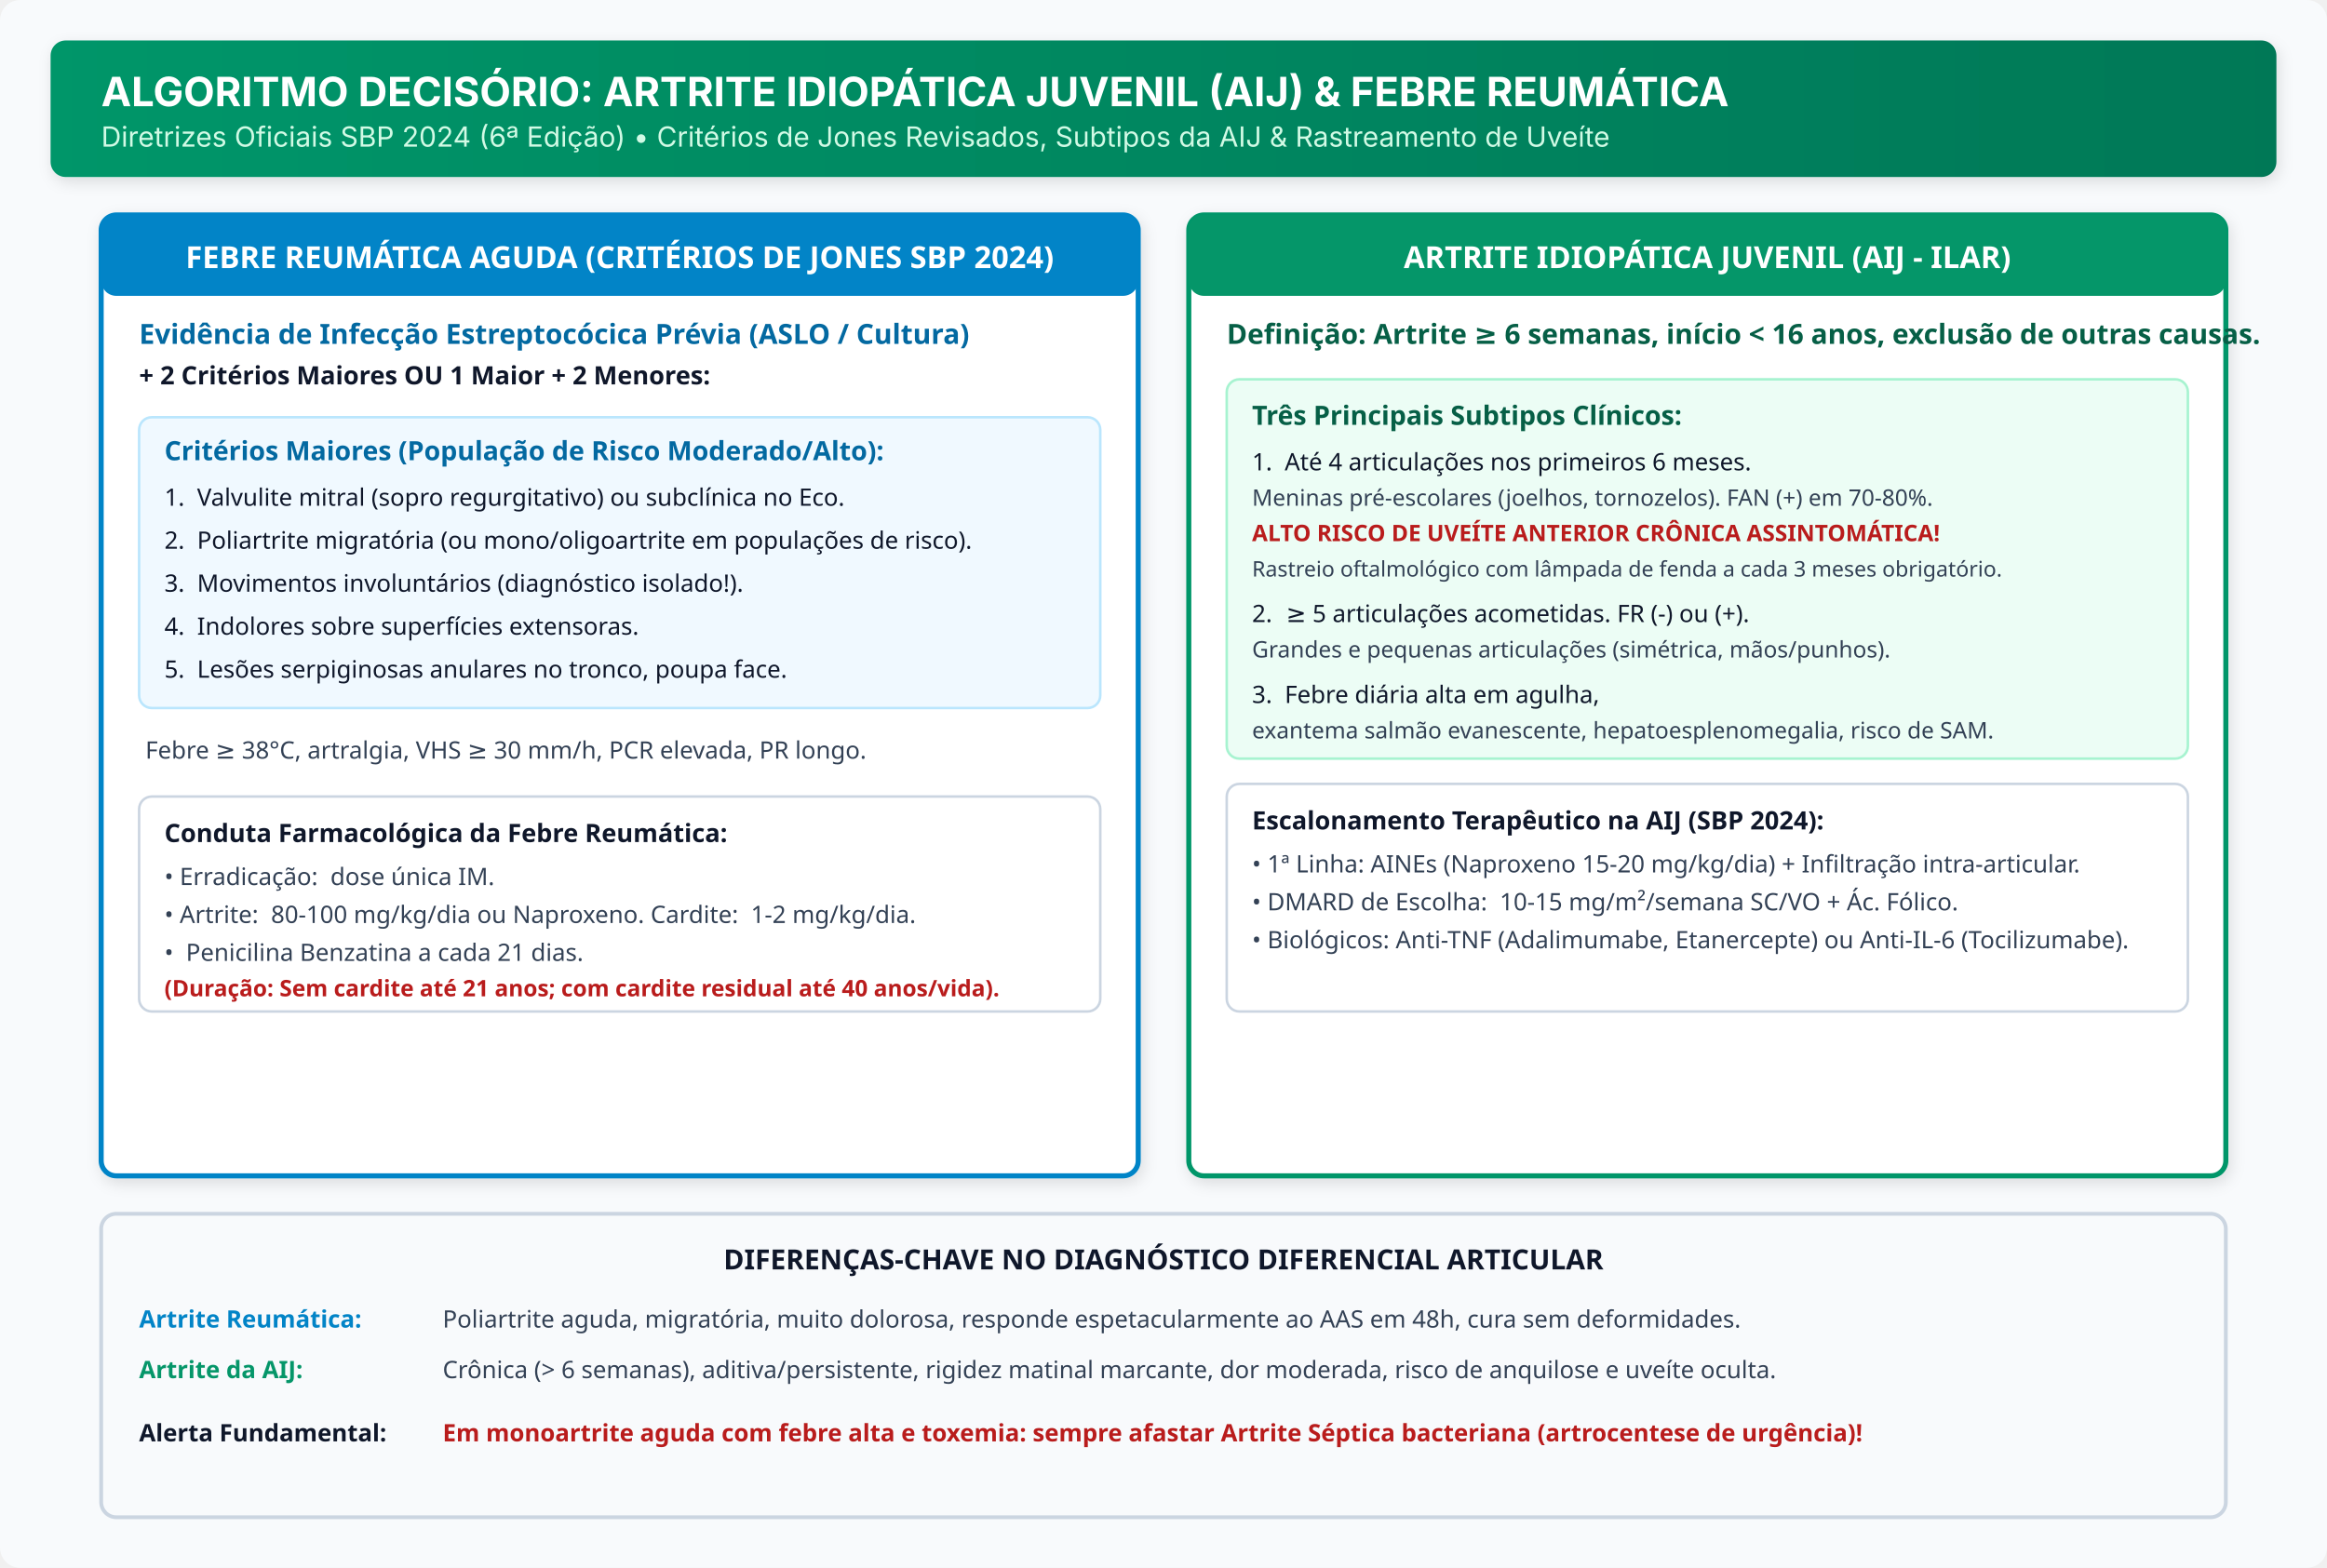
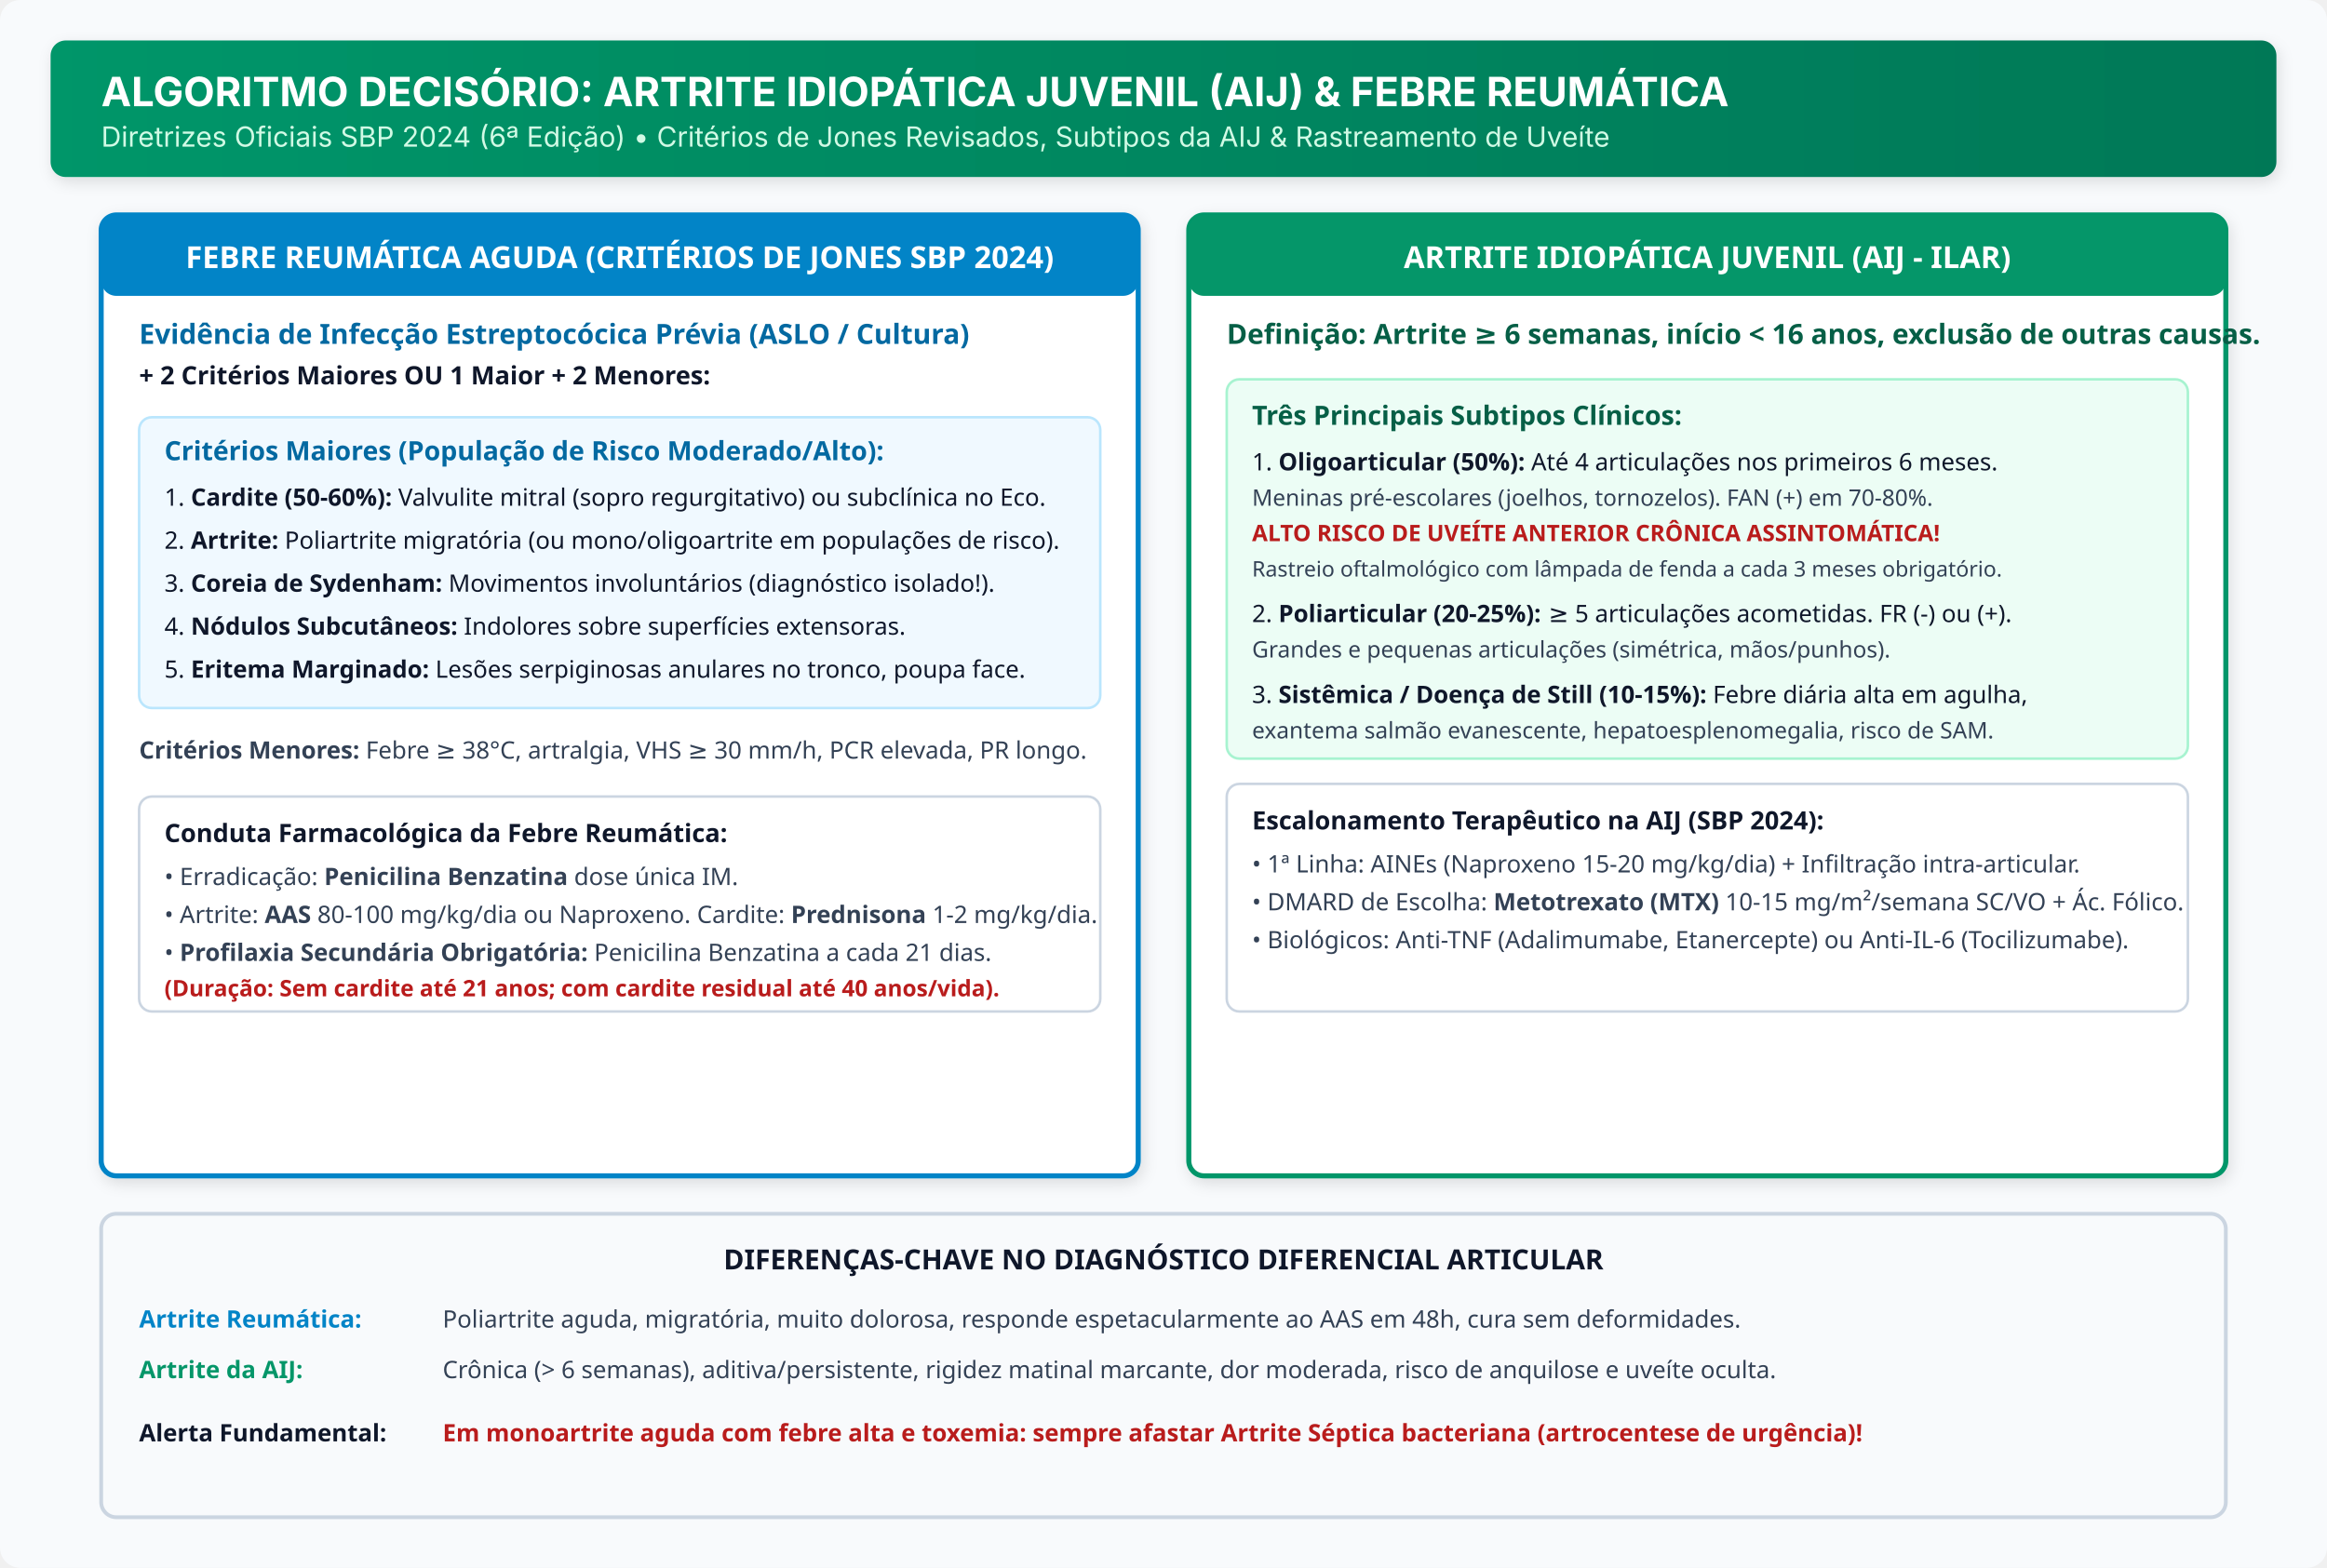
<svg xmlns="http://www.w3.org/2000/svg" viewBox="0 0 920 620" width="100%" height="100%">
  <defs>
    <linearGradient id="gradAIJ" x1="0%" y1="0%" x2="100%" y2="0%">
      <stop offset="0%" stop-color="#059669" />
      <stop offset="100%" stop-color="#047857" />
    </linearGradient>
    <filter id="shadowAIJ" x="-5%" y="-5%" width="110%" height="115%" filterUnits="userSpaceOnUse">
      <feDropShadow dx="1" dy="2" stdDeviation="3" flood-opacity="0.12" />
    </filter>
  </defs>
  <rect width="920" height="620" fill="#f8fafc" rx="8" />
  <rect x="20" y="16" width="880" height="54" rx="6" fill="url(#gradAIJ)" filter="url(#shadowAIJ)" />
  <text x="40" y="42" fill="#ffffff" font-size="16" font-weight="bold" font-family="system-ui, -apple-system, sans-serif">ALGORITMO DECISÓRIO: ARTRITE IDIOPÁTICA JUVENIL (AIJ) &amp; FEBRE REUMÁTICA</text>
  <text x="40" y="58" fill="#d1fae5" font-size="11" font-family="system-ui, -apple-system, sans-serif">Diretrizes Oficiais SBP 2024 (6ª Edição) • Critérios de Jones Revisados, Subtipos da AIJ &amp; Rastreamento de Uveíte</text>
  <rect x="40" y="85" width="410" height="380" rx="6" fill="#ffffff" stroke="#0284c7" stroke-width="2" filter="url(#shadowAIJ)" />
  <rect x="40" y="85" width="410" height="32" rx="6" fill="#0284c7" />
  <text x="245" y="106" fill="#ffffff" font-size="12" font-weight="bold" text-anchor="middle" font-family="system-ui, sans-serif">FEBRE REUMÁTICA AGUDA (CRITÉRIOS DE JONES SBP 2024)</text>
  <text x="55" y="136" fill="#0369a1" font-size="11" font-weight="bold" font-family="system-ui, sans-serif">Evidência de Infecção Estreptocócica Prévia (ASLO / Cultura)</text>
  <text x="55" y="152" fill="#0f172a" font-size="10" font-weight="bold" font-family="system-ui, sans-serif">+ 2 Critérios Maiores OU 1 Maior + 2 Menores:</text>
  <rect x="55" y="165" width="380" height="115" rx="5" fill="#f0f9ff" stroke="#bae6fd" />
  <text x="65" y="182" fill="#0369a1" font-size="10.5" font-weight="bold" font-family="system-ui, sans-serif">Critérios Maiores (População de Risco Moderado/Alto):</text>
-   <text x="65" y="200" fill="#0f172a" font-size="9.5" font-family="system-ui, sans-serif">1. <strong>Cardite (50-60%):</strong> Valvulite mitral (sopro regurgitativo) ou subclínica no Eco.</text>
-   <text x="65" y="217" fill="#0f172a" font-size="9.5" font-family="system-ui, sans-serif">2. <strong>Artrite:</strong> Poliartrite migratória (ou mono/oligoartrite em populações de risco).</text>
-   <text x="65" y="234" fill="#0f172a" font-size="9.5" font-family="system-ui, sans-serif">3. <strong>Coreia de Sydenham:</strong> Movimentos involuntários (diagnóstico isolado!).</text>
-   <text x="65" y="251" fill="#0f172a" font-size="9.5" font-family="system-ui, sans-serif">4. <strong>Nódulos Subcutâneos:</strong> Indolores sobre superfícies extensoras.</text>
-   <text x="65" y="268" fill="#0f172a" font-size="9.5" font-family="system-ui, sans-serif">5. <strong>Eritema Marginado:</strong> Lesões serpiginosas anulares no tronco, poupa face.</text>
+   <text x="65" y="200" fill="#0f172a" font-size="9.5" font-family="system-ui, sans-serif">1. <tspan font-weight="bold">Cardite (50-60%):</tspan> Valvulite mitral (sopro regurgitativo) ou subclínica no Eco.</text>
+   <text x="65" y="217" fill="#0f172a" font-size="9.5" font-family="system-ui, sans-serif">2. <tspan font-weight="bold">Artrite:</tspan> Poliartrite migratória (ou mono/oligoartrite em populações de risco).</text>
+   <text x="65" y="234" fill="#0f172a" font-size="9.5" font-family="system-ui, sans-serif">3. <tspan font-weight="bold">Coreia de Sydenham:</tspan> Movimentos involuntários (diagnóstico isolado!).</text>
+   <text x="65" y="251" fill="#0f172a" font-size="9.5" font-family="system-ui, sans-serif">4. <tspan font-weight="bold">Nódulos Subcutâneos:</tspan> Indolores sobre superfícies extensoras.</text>
+   <text x="65" y="268" fill="#0f172a" font-size="9.5" font-family="system-ui, sans-serif">5. <tspan font-weight="bold">Eritema Marginado:</tspan> Lesões serpiginosas anulares no tronco, poupa face.</text>
  <text x="55" y="300" fill="#334155" font-size="9.5" font-family="system-ui, sans-serif">
-     <strong>Critérios Menores:</strong> Febre ≥ 38°C, artralgia, VHS ≥ 30 mm/h, PCR elevada, PR longo.</text>
+     <tspan font-weight="bold">Critérios Menores:</tspan> Febre ≥ 38°C, artralgia, VHS ≥ 30 mm/h, PCR elevada, PR longo.</text>
  <rect x="55" y="315" width="380" height="85" rx="5" fill="#ffffff" stroke="#cbd5e1" />
  <text x="65" y="333" fill="#0f172a" font-size="10" font-weight="bold" font-family="system-ui, sans-serif">Conduta Farmacológica da Febre Reumática:</text>
-   <text x="65" y="350" fill="#334155" font-size="9.5" font-family="system-ui, sans-serif">• Erradicação: <strong>Penicilina Benzatina</strong> dose única IM.</text>
-   <text x="65" y="365" fill="#334155" font-size="9.5" font-family="system-ui, sans-serif">• Artrite: <strong>AAS</strong> 80-100 mg/kg/dia ou Naproxeno. Cardite: <strong>Prednisona</strong> 1-2 mg/kg/dia.</text>
-   <text x="65" y="380" fill="#334155" font-size="9.5" font-family="system-ui, sans-serif">• <strong>Profilaxia Secundária Obrigatória:</strong> Penicilina Benzatina a cada 21 dias.</text>
+   <text x="65" y="350" fill="#334155" font-size="9.5" font-family="system-ui, sans-serif">• Erradicação: <tspan font-weight="bold">Penicilina Benzatina</tspan> dose única IM.</text>
+   <text x="65" y="365" fill="#334155" font-size="9.5" font-family="system-ui, sans-serif">• Artrite: <tspan font-weight="bold">AAS</tspan> 80-100 mg/kg/dia ou Naproxeno. Cardite: <tspan font-weight="bold">Prednisona</tspan> 1-2 mg/kg/dia.</text>
+   <text x="65" y="380" fill="#334155" font-size="9.5" font-family="system-ui, sans-serif">• <tspan font-weight="bold">Profilaxia Secundária Obrigatória:</tspan> Penicilina Benzatina a cada 21 dias.</text>
  <text x="65" y="394" fill="#b91c1c" font-size="9" font-weight="bold" font-family="system-ui, sans-serif">  (Duração: Sem cardite até 21 anos; com cardite residual até 40 anos/vida).</text>
  <rect x="470" y="85" width="410" height="380" rx="6" fill="#ffffff" stroke="#059669" stroke-width="2" filter="url(#shadowAIJ)" />
  <rect x="470" y="85" width="410" height="32" rx="6" fill="#059669" />
  <text x="675" y="106" fill="#ffffff" font-size="12" font-weight="bold" text-anchor="middle" font-family="system-ui, sans-serif">ARTRITE IDIOPÁTICA JUVENIL (AIJ - ILAR)</text>
  <text x="485" y="136" fill="#065f46" font-size="11" font-weight="bold" font-family="system-ui, sans-serif">Definição: Artrite ≥ 6 semanas, início &lt; 16 anos, exclusão de outras causas.</text>
  <rect x="485" y="150" width="380" height="150" rx="5" fill="#ecfdf5" stroke="#a7f3d0" />
  <text x="495" y="168" fill="#065f46" font-size="10.5" font-weight="bold" font-family="system-ui, sans-serif">Três Principais Subtipos Clínicos:</text>
-   <text x="495" y="186" fill="#0f172a" font-size="9.5" font-family="system-ui, sans-serif">1. <strong>Oligoarticular (50%):</strong> Até 4 articulações nos primeiros 6 meses.</text>
+   <text x="495" y="186" fill="#0f172a" font-size="9.5" font-family="system-ui, sans-serif">1. <tspan font-weight="bold">Oligoarticular (50%):</tspan> Até 4 articulações nos primeiros 6 meses.</text>
  <text x="495" y="200" fill="#334155" font-size="9" font-family="system-ui, sans-serif">   Meninas pré-escolares (joelhos, tornozelos). FAN (+) em 70-80%.</text>
  <text x="495" y="214" fill="#b91c1c" font-size="9" font-weight="bold" font-family="system-ui, sans-serif">   ALTO RISCO DE UVEÍTE ANTERIOR CRÔNICA ASSINTOMÁTICA!</text>
  <text x="495" y="228" fill="#334155" font-size="8.5" font-family="system-ui, sans-serif">   Rastreio oftalmológico com lâmpada de fenda a cada 3 meses obrigatório.</text>
-   <text x="495" y="246" fill="#0f172a" font-size="9.5" font-family="system-ui, sans-serif">2. <strong>Poliarticular (20-25%):</strong> ≥ 5 articulações acometidas. FR (-) ou (+).</text>
+   <text x="495" y="246" fill="#0f172a" font-size="9.5" font-family="system-ui, sans-serif">2. <tspan font-weight="bold">Poliarticular (20-25%):</tspan> ≥ 5 articulações acometidas. FR (-) ou (+).</text>
  <text x="495" y="260" fill="#334155" font-size="9" font-family="system-ui, sans-serif">   Grandes e pequenas articulações (simétrica, mãos/punhos).</text>
-   <text x="495" y="278" fill="#0f172a" font-size="9.5" font-family="system-ui, sans-serif">3. <strong>Sistêmica / Doença de Still (10-15%):</strong> Febre diária alta em agulha,</text>
+   <text x="495" y="278" fill="#0f172a" font-size="9.5" font-family="system-ui, sans-serif">3. <tspan font-weight="bold">Sistêmica / Doença de Still (10-15%):</tspan> Febre diária alta em agulha,</text>
  <text x="495" y="292" fill="#334155" font-size="9" font-family="system-ui, sans-serif">   exantema salmão evanescente, hepatoesplenomegalia, risco de SAM.</text>
  <rect x="485" y="310" width="380" height="90" rx="5" fill="#ffffff" stroke="#cbd5e1" />
  <text x="495" y="328" fill="#0f172a" font-size="10" font-weight="bold" font-family="system-ui, sans-serif">Escalonamento Terapêutico na AIJ (SBP 2024):</text>
  <text x="495" y="345" fill="#334155" font-size="9.5" font-family="system-ui, sans-serif">• 1ª Linha: AINEs (Naproxeno 15-20 mg/kg/dia) + Infiltração intra-articular.</text>
-   <text x="495" y="360" fill="#334155" font-size="9.5" font-family="system-ui, sans-serif">• DMARD de Escolha: <strong>Metotrexato (MTX)</strong> 10-15 mg/m²/semana SC/VO + Ác. Fólico.</text>
+   <text x="495" y="360" fill="#334155" font-size="9.5" font-family="system-ui, sans-serif">• DMARD de Escolha: <tspan font-weight="bold">Metotrexato (MTX)</tspan> 10-15 mg/m²/semana SC/VO + Ác. Fólico.</text>
  <text x="495" y="375" fill="#334155" font-size="9.5" font-family="system-ui, sans-serif">• Biológicos: Anti-TNF (Adalimumabe, Etanercepte) ou Anti-IL-6 (Tocilizumabe).</text>
  <rect x="40" y="480" width="840" height="120" rx="6" fill="#f8fafc" stroke="#cbd5e1" stroke-width="1.5" />
  <text x="460" y="502" fill="#0f172a" font-size="11" font-weight="bold" text-anchor="middle" font-family="system-ui, sans-serif">DIFERENÇAS-CHAVE NO DIAGNÓSTICO DIFERENCIAL ARTICULAR</text>
  <text x="55" y="525" fill="#0284c7" font-size="9.5" font-weight="bold" font-family="system-ui, sans-serif">Artrite Reumática:</text>
  <text x="175" y="525" fill="#334155" font-size="9.5" font-family="system-ui, sans-serif">Poliartrite aguda, migratória, muito dolorosa, responde espetacularmente ao AAS em 48h, cura sem deformidades.</text>
  <text x="55" y="545" fill="#059669" font-size="9.5" font-weight="bold" font-family="system-ui, sans-serif">Artrite da AIJ:</text>
  <text x="175" y="545" fill="#334155" font-size="9.5" font-family="system-ui, sans-serif">Crônica (&gt; 6 semanas), aditiva/persistente, rigidez matinal marcante, dor moderada, risco de anquilose e uveíte oculta.</text>
  <text x="55" y="570" fill="#0f172a" font-size="9.5" font-weight="bold" font-family="system-ui, sans-serif">Alerta Fundamental:</text>
  <text x="175" y="570" fill="#b91c1c" font-size="9.5" font-weight="bold" font-family="system-ui, sans-serif">Em monoartrite aguda com febre alta e toxemia: sempre afastar Artrite Séptica bacteriana (artrocentese de urgência)!</text>
</svg>
